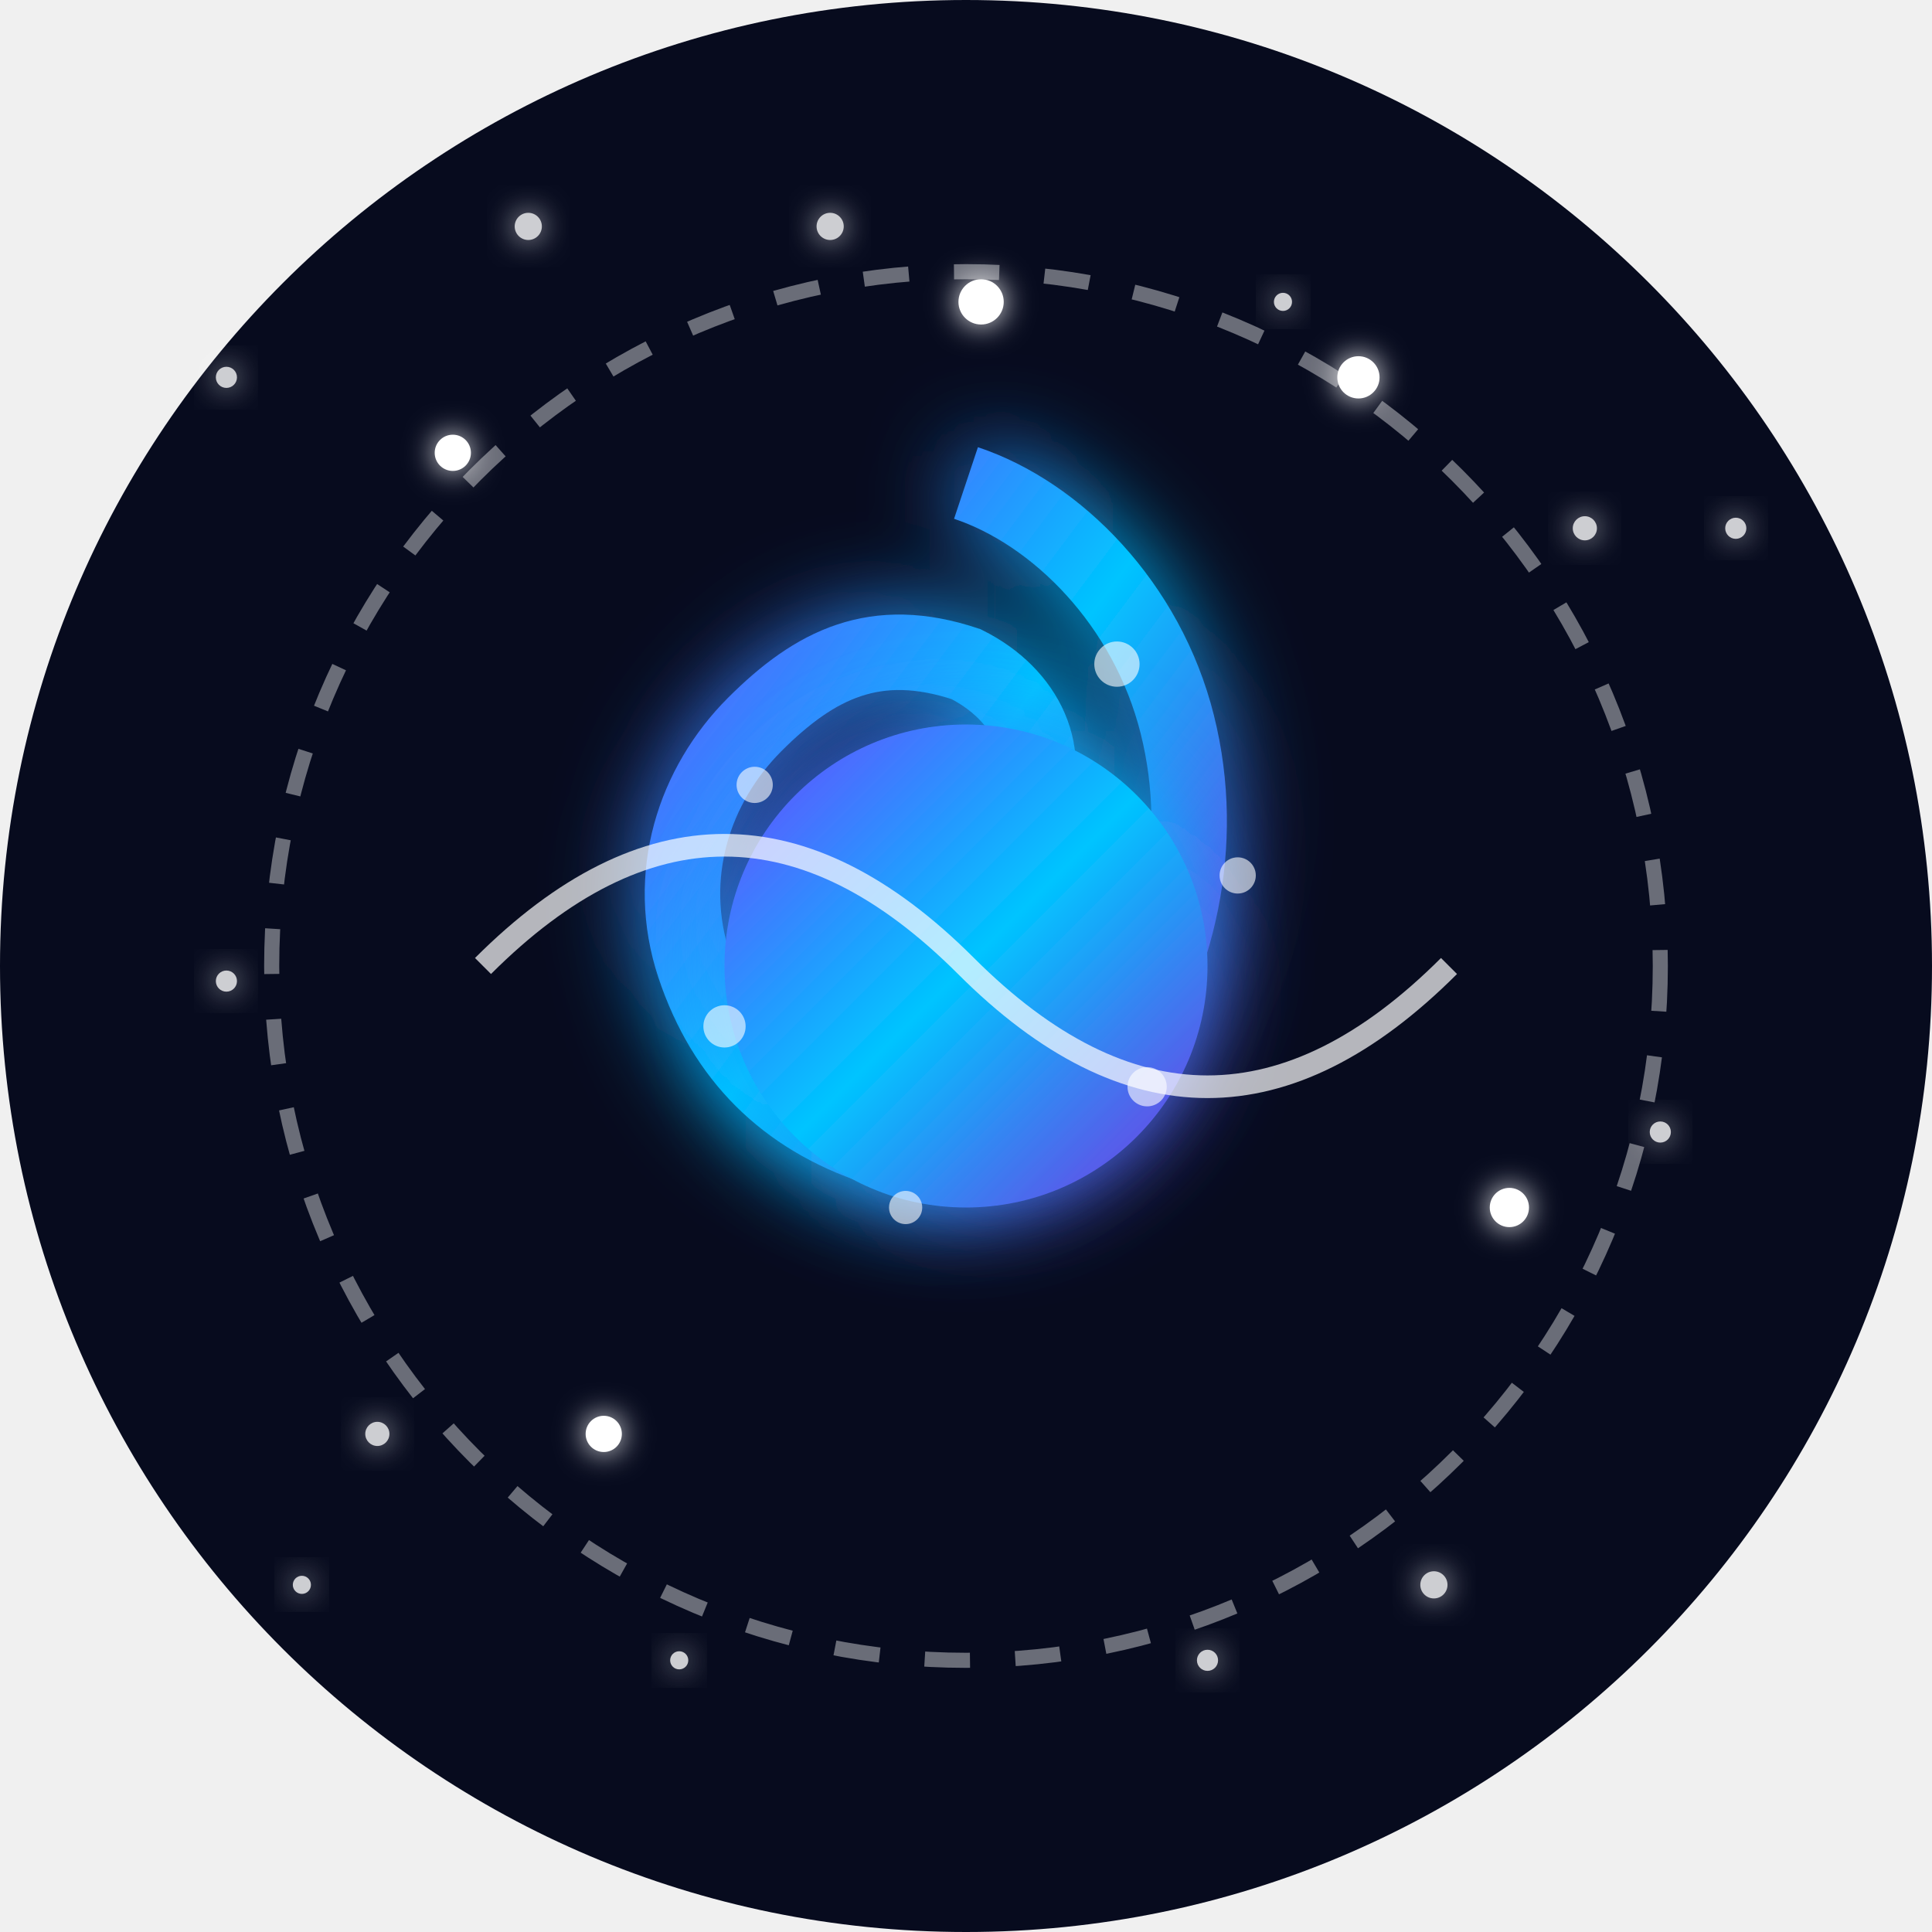
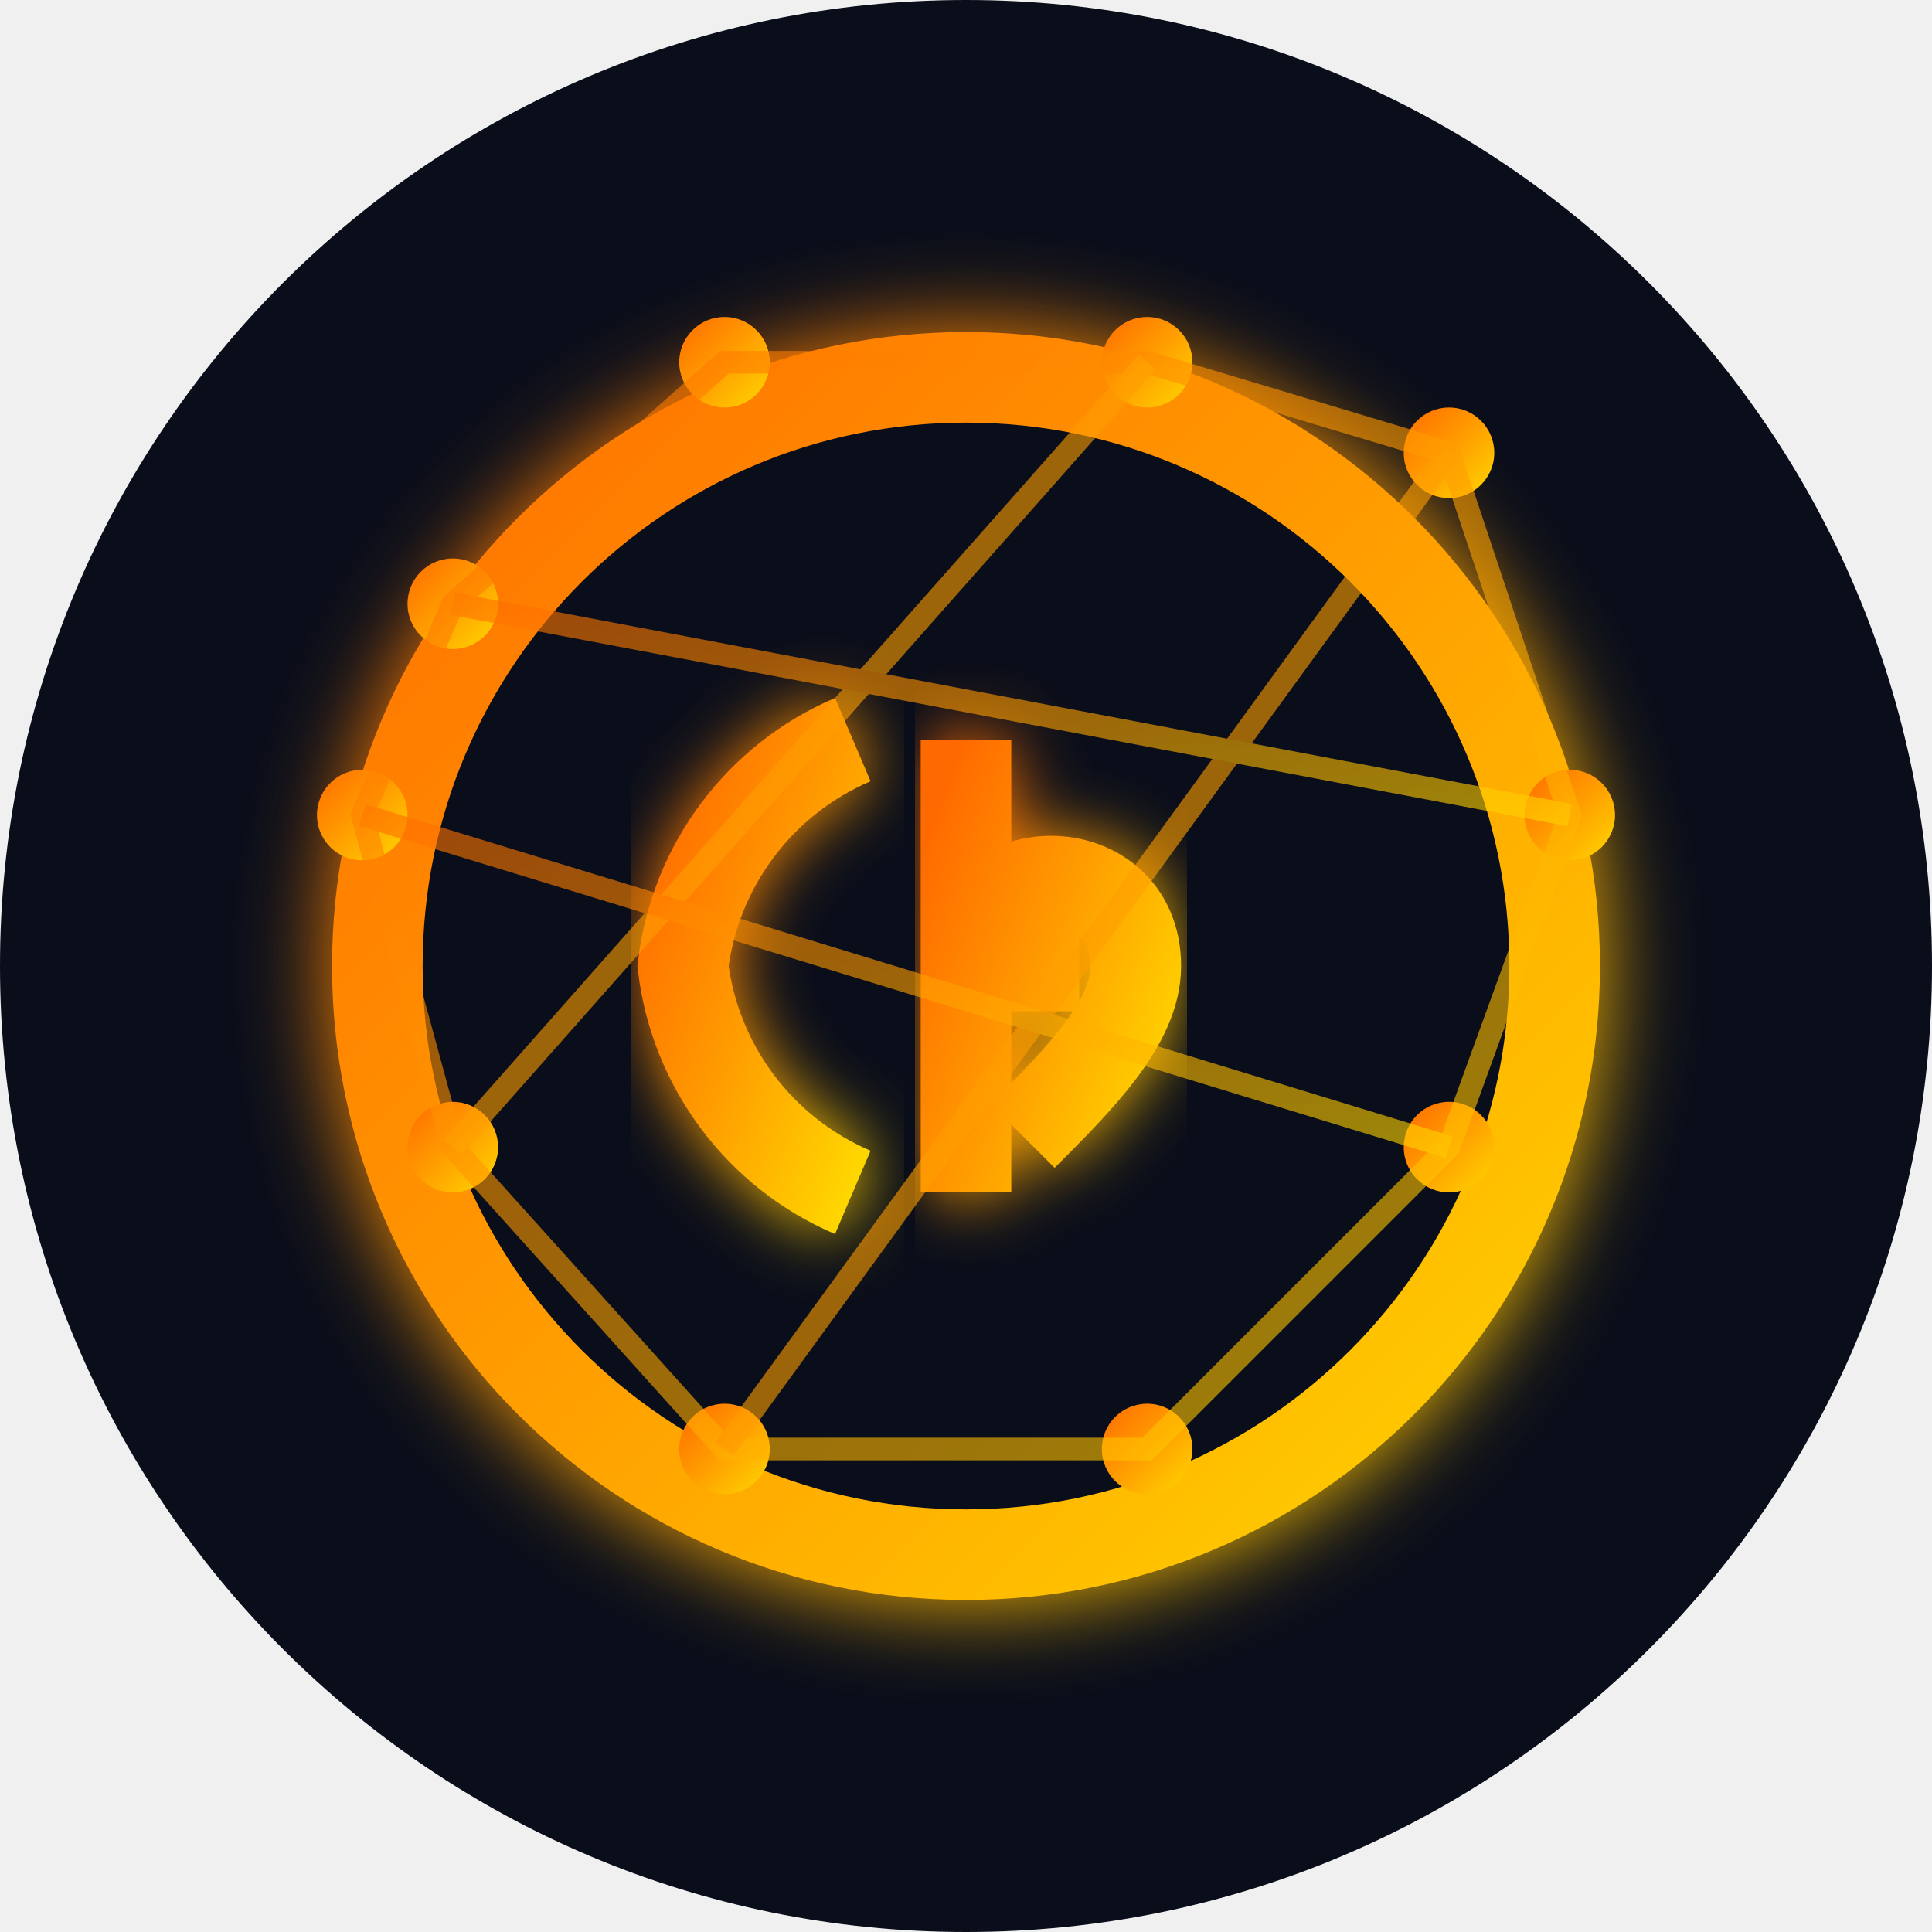
<svg xmlns="http://www.w3.org/2000/svg" width="128" height="128" viewBox="0 0 128 128">
  <defs>
-     <linearGradient id="cosmosgradient" x1="0%" y1="0%" x2="100%" y2="100%">
-       <stop offset="0%" style="stop-color:#6E44FF;stop-opacity:1" />
-       <stop offset="50%" style="stop-color:#00C4FF;stop-opacity:1" />
-       <stop offset="100%" style="stop-color:#7D2FE1;stop-opacity:1" />
+     <linearGradient id="cryptaragradient" x1="0%" y1="0%" x2="100%" y2="100%">
+       <stop offset="0%" style="stop-color:#FF6B00;stop-opacity:1" />
+       <stop offset="50%" style="stop-color:#FF9E00;stop-opacity:1" />
+       <stop offset="100%" style="stop-color:#FFD700;stop-opacity:1" />
    </linearGradient>
-     <filter id="cosmicglow" x="-30%" y="-30%" width="160%" height="160%">
+     <filter id="coinglow" x="-30%" y="-30%" width="160%" height="160%">
      <feGaussianBlur stdDeviation="3" result="blur" />
      <feComposite in="SourceGraphic" in2="blur" operator="over" />
    </filter>
-     <filter id="starglow" x="-100%" y="-100%" width="300%" height="300%">
-       <feGaussianBlur stdDeviation="1" result="blur" />
-       <feComposite in="SourceGraphic" in2="blur" operator="over" />
-     </filter>
  </defs>
-   <circle cx="64" cy="64" r="64" fill="#070B1E" />
-   <g fill="#FFFFFF" opacity="0.8">
-     <circle cx="15" cy="25" r="0.7" filter="url(#starglow)" />
-     <circle cx="35" cy="15" r="0.9" filter="url(#starglow)" />
-     <circle cx="85" cy="20" r="0.6" filter="url(#starglow)" />
-     <circle cx="105" cy="35" r="0.8" filter="url(#starglow)" />
-     <circle cx="110" cy="75" r="0.7" filter="url(#starglow)" />
-     <circle cx="95" cy="105" r="0.9" filter="url(#starglow)" />
-     <circle cx="25" cy="95" r="0.8" filter="url(#starglow)" />
-     <circle cx="45" cy="110" r="0.6" filter="url(#starglow)" />
-     <circle cx="15" cy="65" r="0.7" filter="url(#starglow)" />
-     <circle cx="55" cy="15" r="0.9" filter="url(#starglow)" />
-     <circle cx="115" cy="35" r="0.7" filter="url(#starglow)" />
-     <circle cx="20" cy="105" r="0.6" filter="url(#starglow)" />
-     <circle cx="80" cy="110" r="0.7" filter="url(#starglow)" />
+   <circle cx="64" cy="64" r="64" fill="#0A0E1A" />
+   <circle cx="64" cy="64" r="42" fill="url(#cryptaragradient)" filter="url(#coinglow)" />
+   <circle cx="64" cy="64" r="36" fill="#0A0E1A" />
+   <g transform="translate(64, 64) scale(0.75)">
+     <path d="M-10,-20 A25,25 0 0,0 -25,0 A25,25 0 0,0 -10,20" stroke="url(#cryptaragradient)" stroke-width="8" fill="none" filter="url(#coinglow)" />
+     <path d="M0,-20 L0,20 M0,0 C0,-10 15,-10 15,0 C15,5 10,10 5,15 M0,0 L10,0" stroke="url(#cryptaragradient)" stroke-width="8" fill="none" filter="url(#coinglow)" />
  </g>
-   <g fill="#FFFFFF">
-     <circle cx="30" cy="30" r="1.2" filter="url(#starglow)" />
-     <circle cx="90" cy="25" r="1.4" filter="url(#starglow)" />
-     <circle cx="100" cy="80" r="1.3" filter="url(#starglow)" />
-     <circle cx="40" cy="95" r="1.2" filter="url(#starglow)" />
-     <circle cx="65" cy="20" r="1.5" filter="url(#starglow)" />
+   <g fill="url(#cryptaragradient)">
+     <circle cx="24" cy="54" r="3" />
+     <circle cx="30" cy="76" r="3" />
+     <circle cx="48" cy="96" r="3" />
+     <circle cx="76" cy="96" r="3" />
+     <circle cx="96" cy="76" r="3" />
+     <circle cx="104" cy="54" r="3" />
+     <circle cx="96" cy="30" r="3" />
+     <circle cx="76" cy="24" r="3" />
+     <circle cx="48" cy="24" r="3" />
+     <circle cx="30" cy="40" r="3" />
  </g>
-   <path d="M64,32             C70,34 76,40 78,48             C80,56 78,64 74,70             C70,76 64,78 58,76             C52,74 48,70 46,64             C44,58 46,52 50,48             C54,44 58,42 64,44             C68,46 70,50 68,54             C66,58 62,60 58,58" stroke="url(#cosmosgradient)" stroke-width="5" fill="none" filter="url(#cosmicglow)" />
-   <circle cx="64" cy="64" r="16" fill="url(#cosmosgradient)" filter="url(#cosmicglow)" />
-   <g fill="#FFFFFF" opacity="0.6">
-     <circle cx="74" cy="44" r="1.5" />
-     <circle cx="82" cy="58" r="1.2" />
-     <circle cx="76" cy="72" r="1.3" />
-     <circle cx="60" cy="80" r="1.1" />
-     <circle cx="48" cy="68" r="1.4" />
-     <circle cx="50" cy="52" r="1.2" />
+   <g stroke="url(#cryptaragradient)" stroke-width="1.5" fill="none" opacity="0.6">
+     <path d="M24,54 L30,76 L48,96 L76,96 L96,76 L104,54 L96,30 L76,24 L48,24 L30,40 Z" />
+     <path d="M30,76 L76,24" />
+     <path d="M48,96 L96,30" />
+     <path d="M24,54 L96,76" />
+     <path d="M30,40 L104,54" />
  </g>
-   <ellipse cx="64" cy="64" rx="46" ry="46" fill="none" stroke="rgba(255,255,255,0.4)" stroke-width="1" stroke-dasharray="3,3" />
-   <path d="M32,64 Q48,48 64,64 Q80,80 96,64" stroke="rgba(255,255,255,0.7)" stroke-width="1.5" fill="none" />
</svg>
